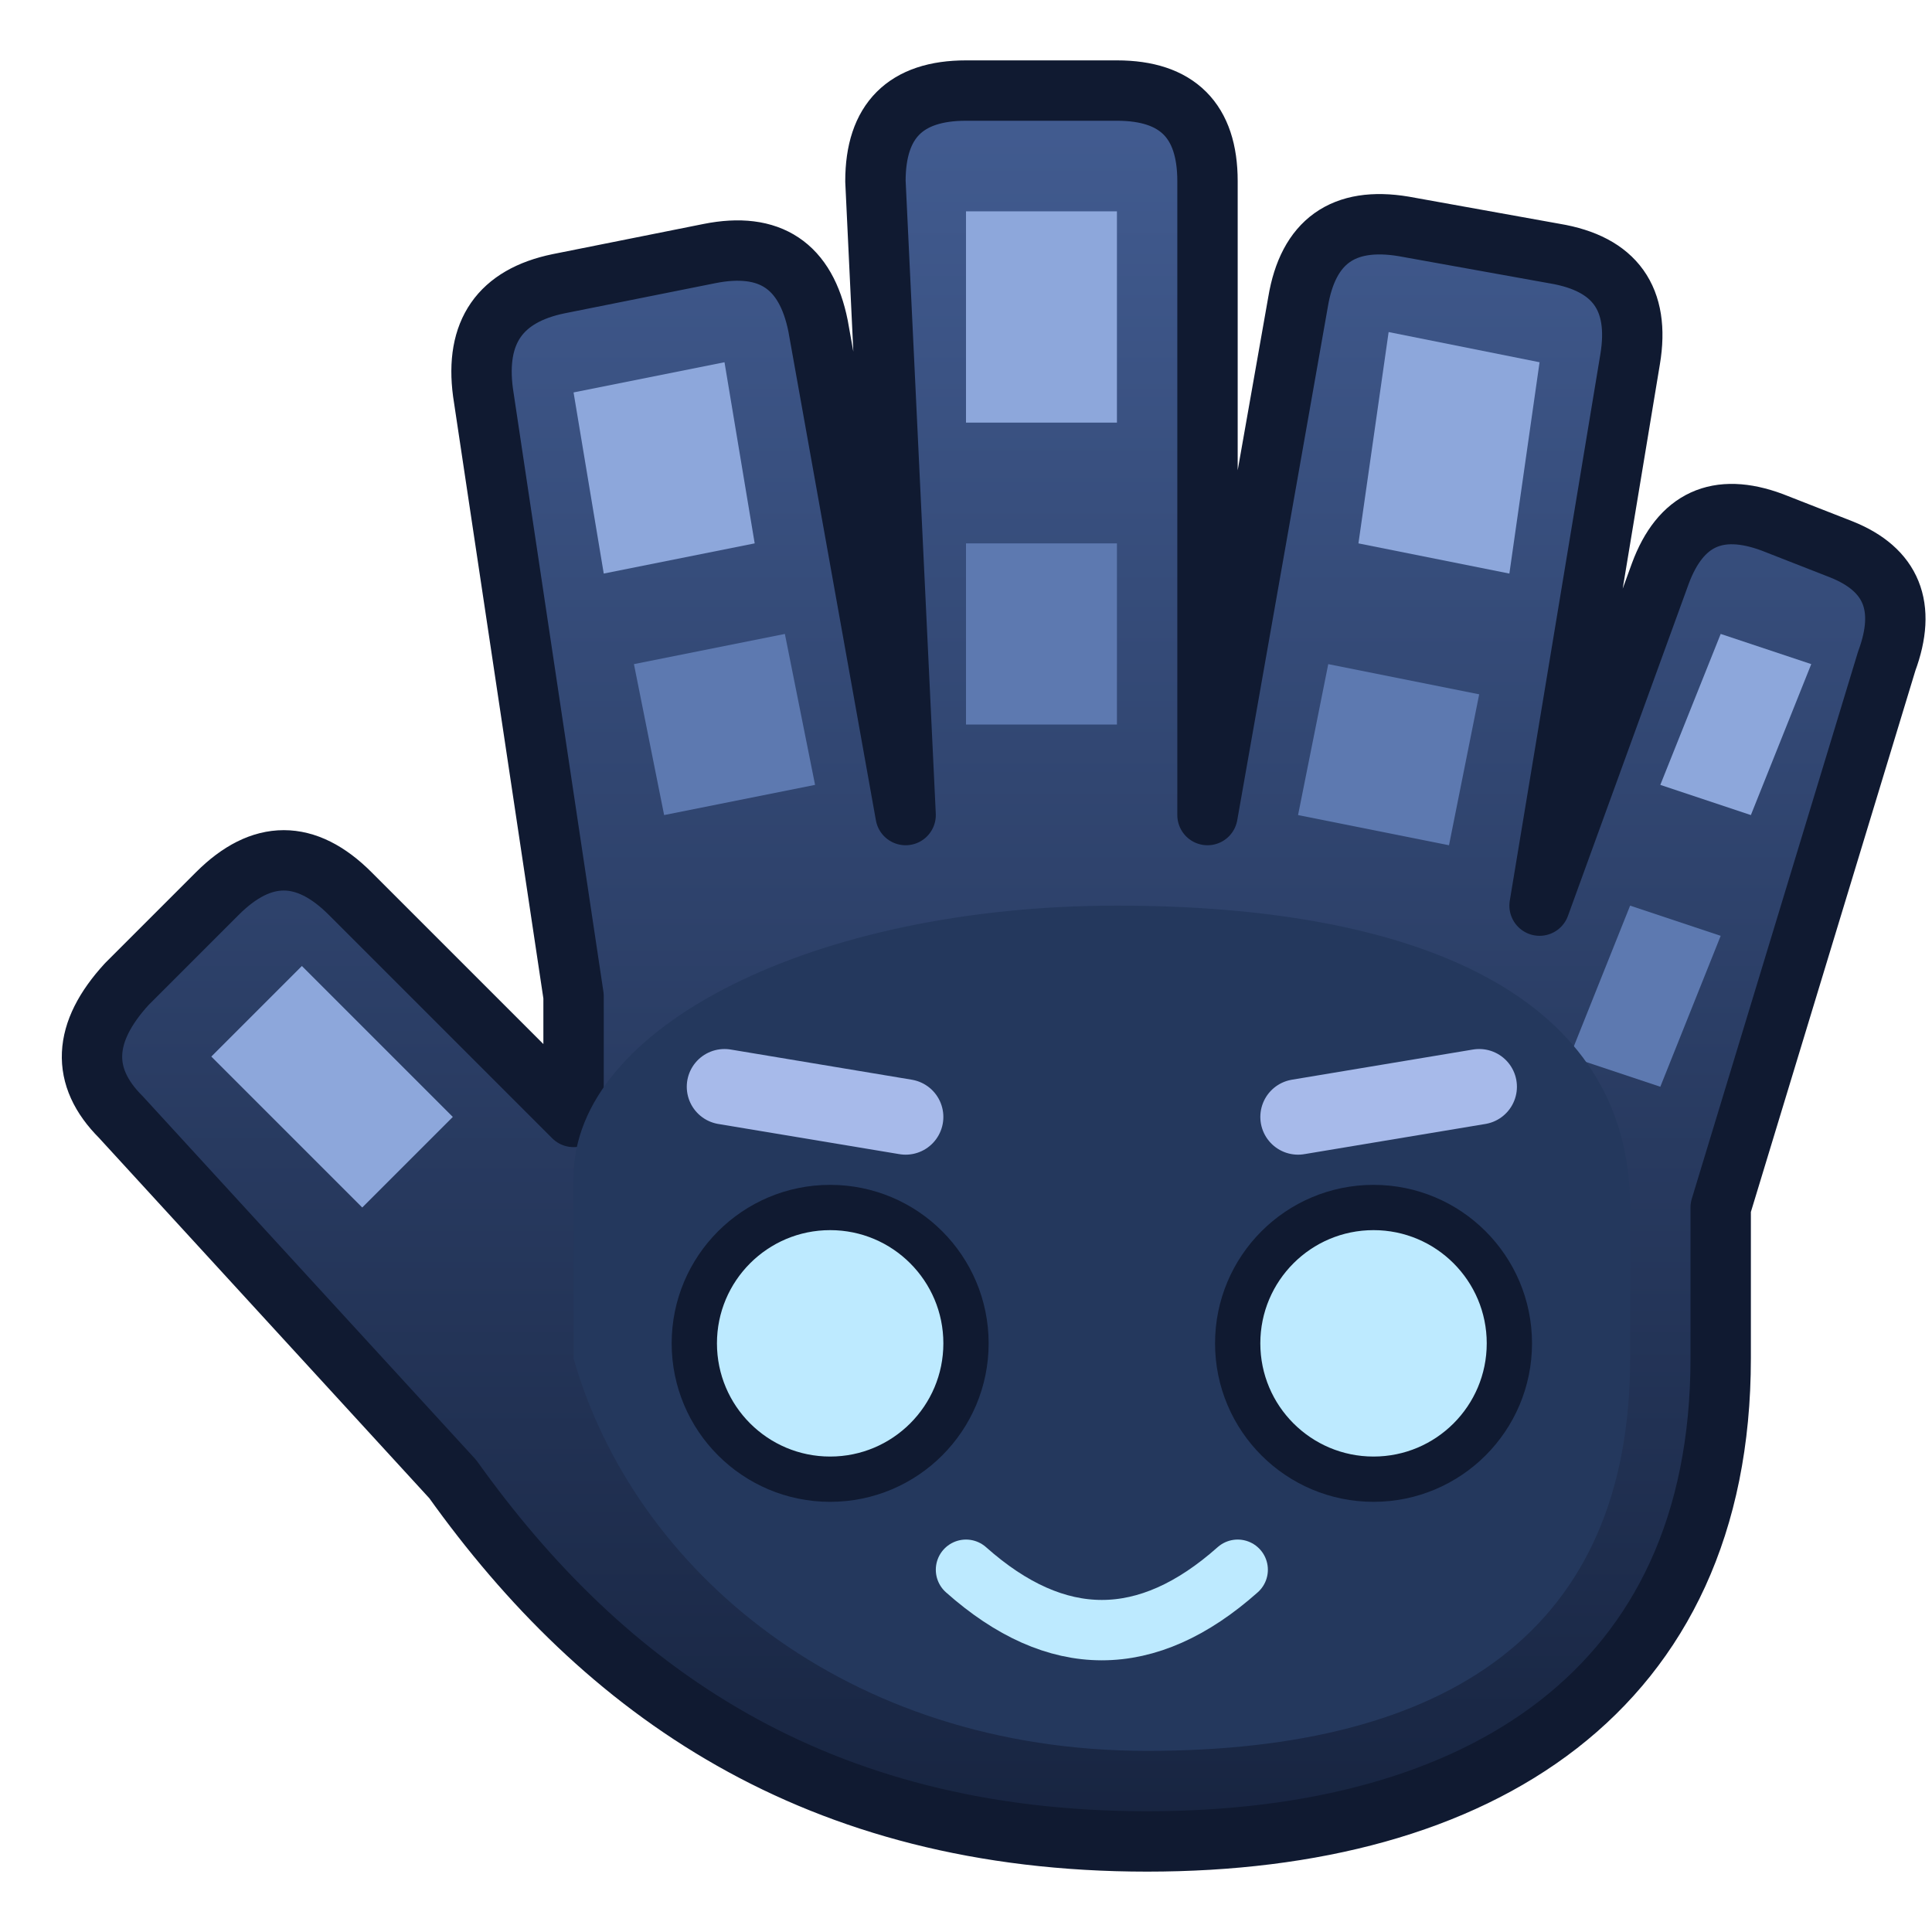
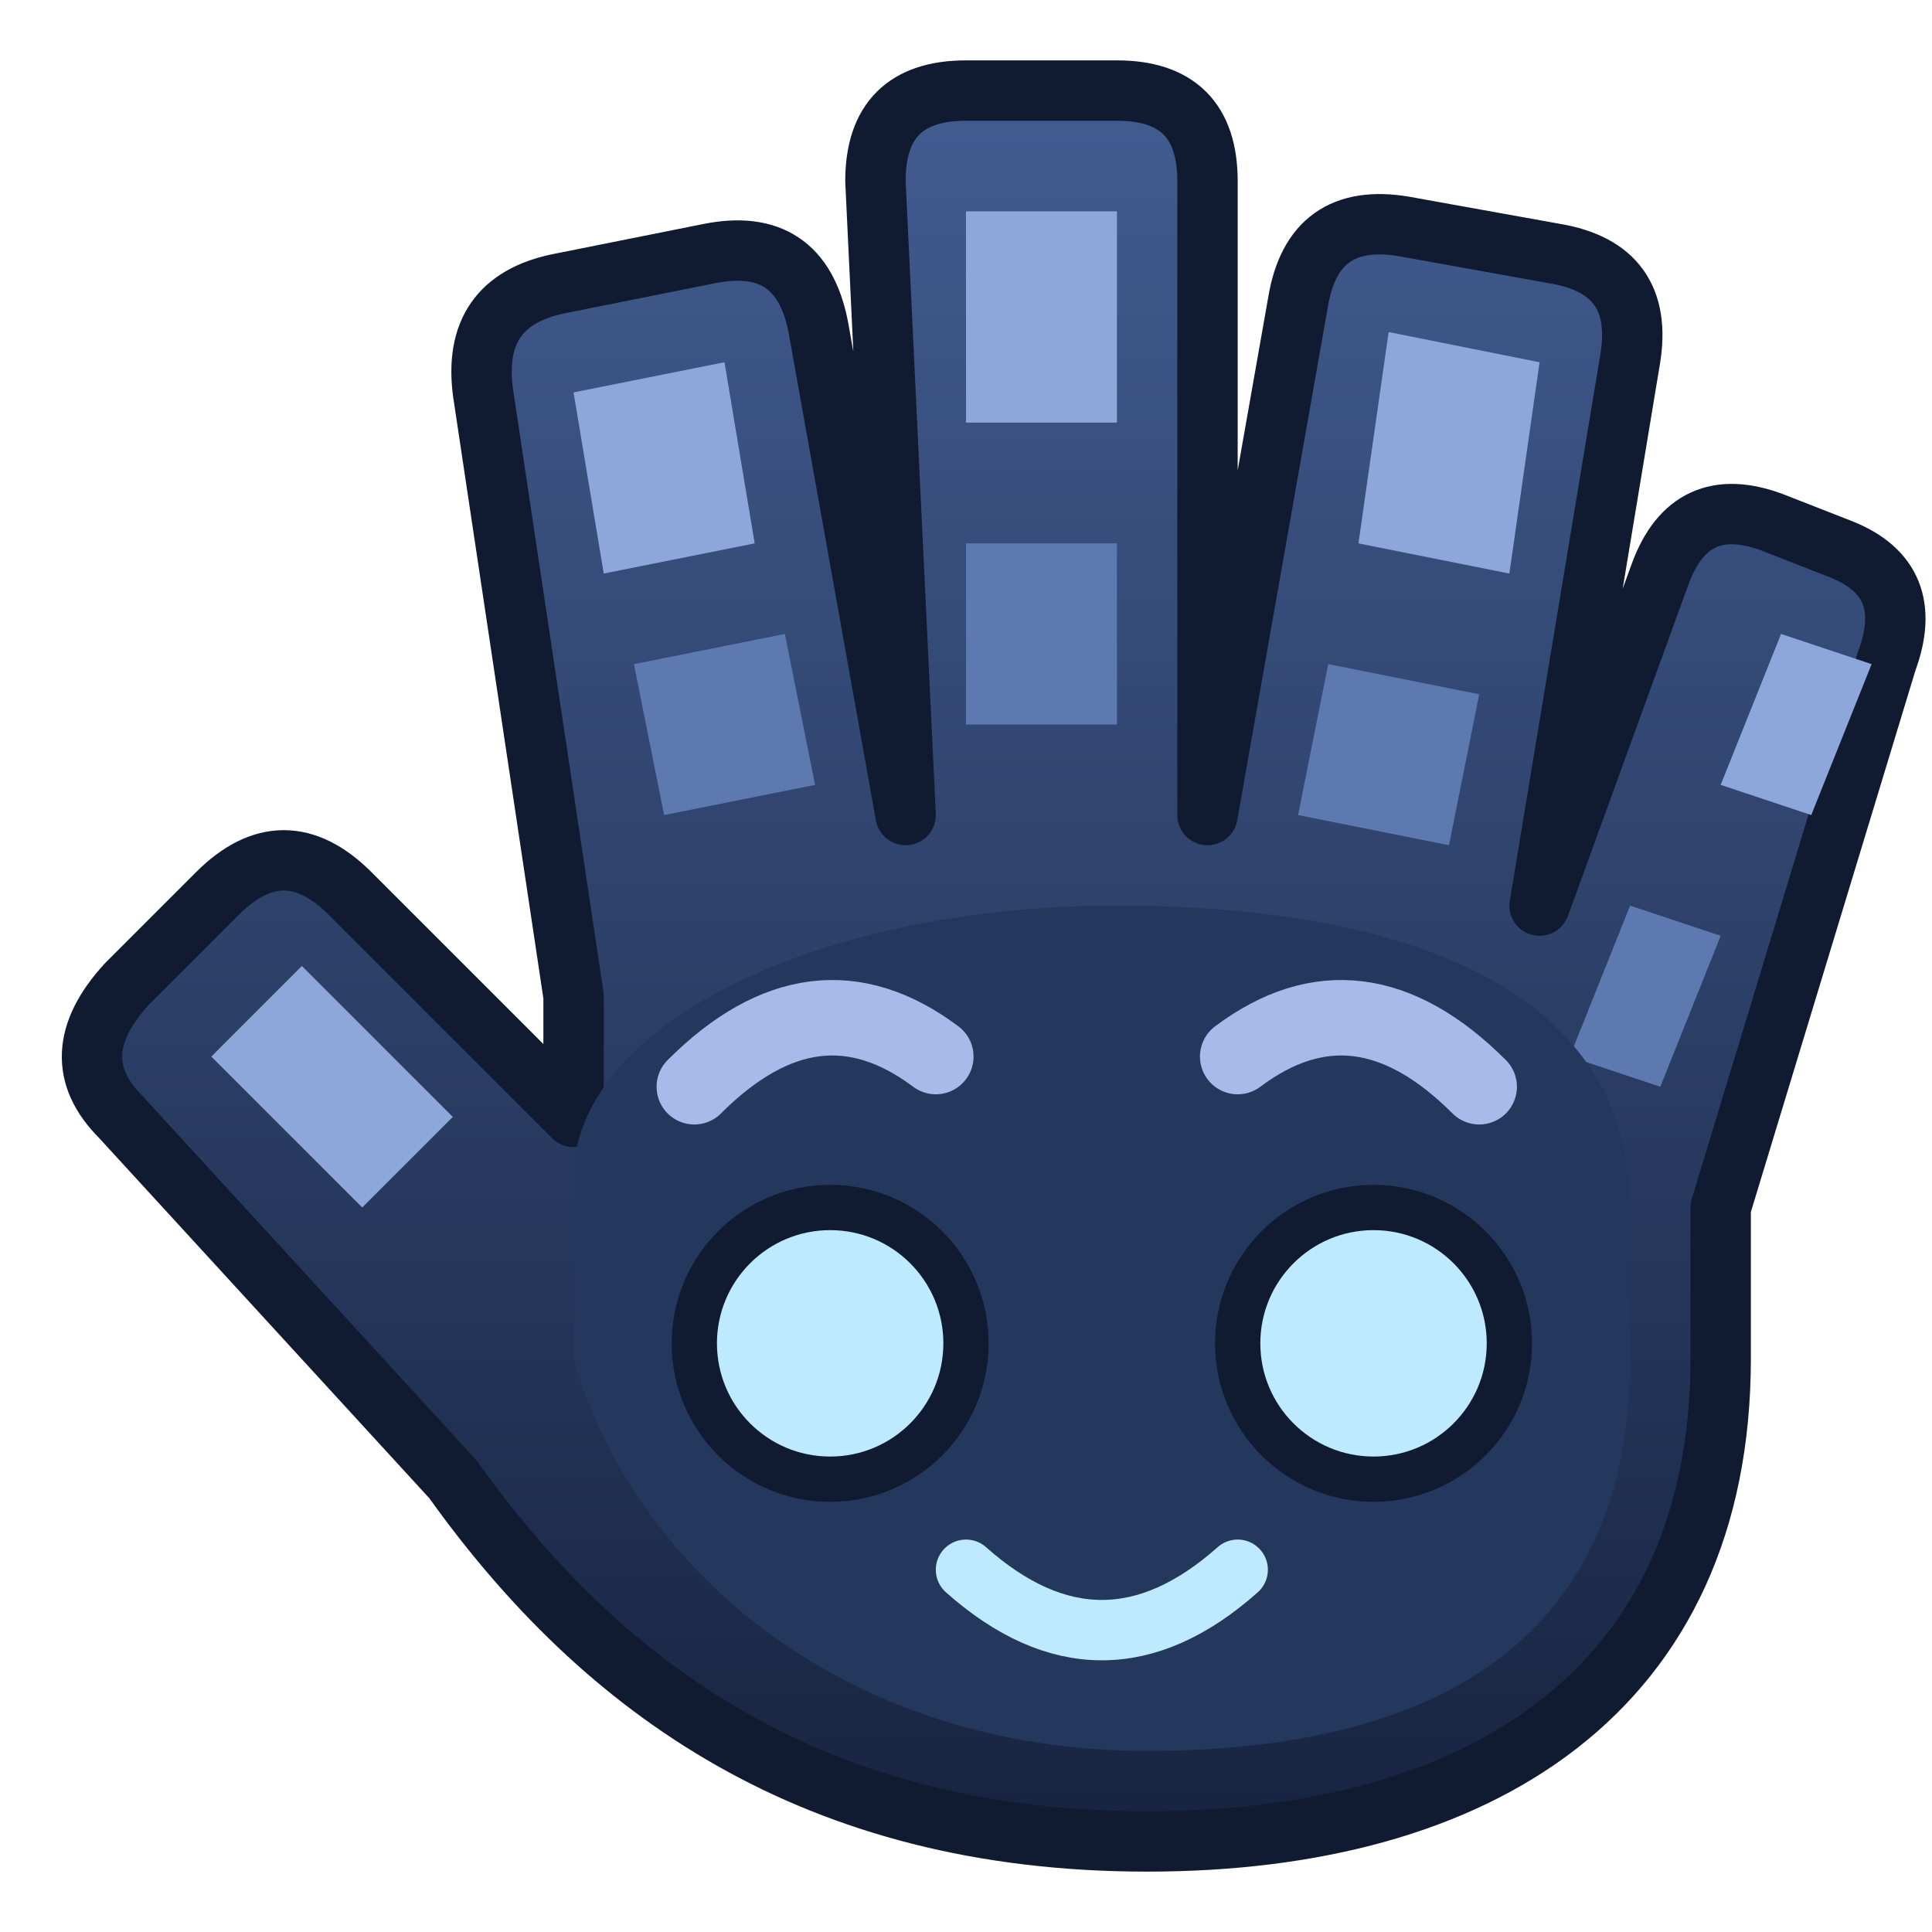
<svg xmlns="http://www.w3.org/2000/svg" viewBox="0 0 64 64">
  <defs>
    <linearGradient id="body" x2="0%" y2="100%" gradientUnits="objectBoundingBox">
      <stop stop-color="#425c91" />
      <stop offset="1" stop-color="#172440" />
    </linearGradient>
  </defs>
  <path fill="url(#body)" stroke="#101a31" stroke-width="2" stroke-linejoin="round" d="M19 33 16 13q-.4-3 2.5-3.6l5-1q3-.6 3.6 2.4L30 27 29 6q0-3 3-3h5q3 0 3 3v21l3-17q.5-3 3.5-2.5l5 .9q3 .5 2.5 3.5L51 30l4-11q1-2.7 3.7-1.7l2.3.9q2.5 1 1.5 3.7L57 40v5c0 11-8 16-19 16S20 56 15 49L4 37q-2-2 .2-4.4l3-3q2.2-2.2 4.4 0L19 37Z" />
-   <path fill="#8da7db" d="m19 13 5-1 1 6-5 1Zm13-6h5v7h-5Zm14 4 5 1-1 7-5-1Zm11 10 3 1-2 5-3-1ZM7 35l3-3 5 5-3 3Z" />
+   <path fill="#8da7db" d="m19 13 5-1 1 6-5 1Zm13-6h5v7h-5Zm14 4 5 1-1 7-5-1Zm13 10 3 1-2 5-3-1ZM7 35l3-3 5 5-3 3Z" />
  <path fill="#5d79b0" d="m21 22 5-1 1 5-5 1Zm11-4h5v6h-5Zm12 4 5 1-1 5-5-1Zm10 8 3 1-2 5-3-1Z" />
  <path fill="#24385d" d="M19 39c0-5 8-9 18-9s17 3 17 10v5c0 9-6 13-16 13S21 52 19 45Z" />
-   <path fill="none" stroke="#a7baea" stroke-linecap="round" stroke-width="2.5" d="m24 36 6 1m13 0 6-1" />
+   <path fill="none" stroke="#a7baea" stroke-linecap="round" stroke-width="2.5" d="M23 36q4-4 8-1m10 0q4-3 8 1" />
  <g fill="#bdeaff" stroke="#101a31" stroke-width="1.5">
    <circle cx="27.5" cy="44.5" r="4.5" />
    <circle cx="45.5" cy="44.5" r="4.5" />
  </g>
  <path fill="none" stroke="#bdeaff" stroke-linecap="round" stroke-width="2" d="M32 52q4.5 4 9 0" />
</svg>
